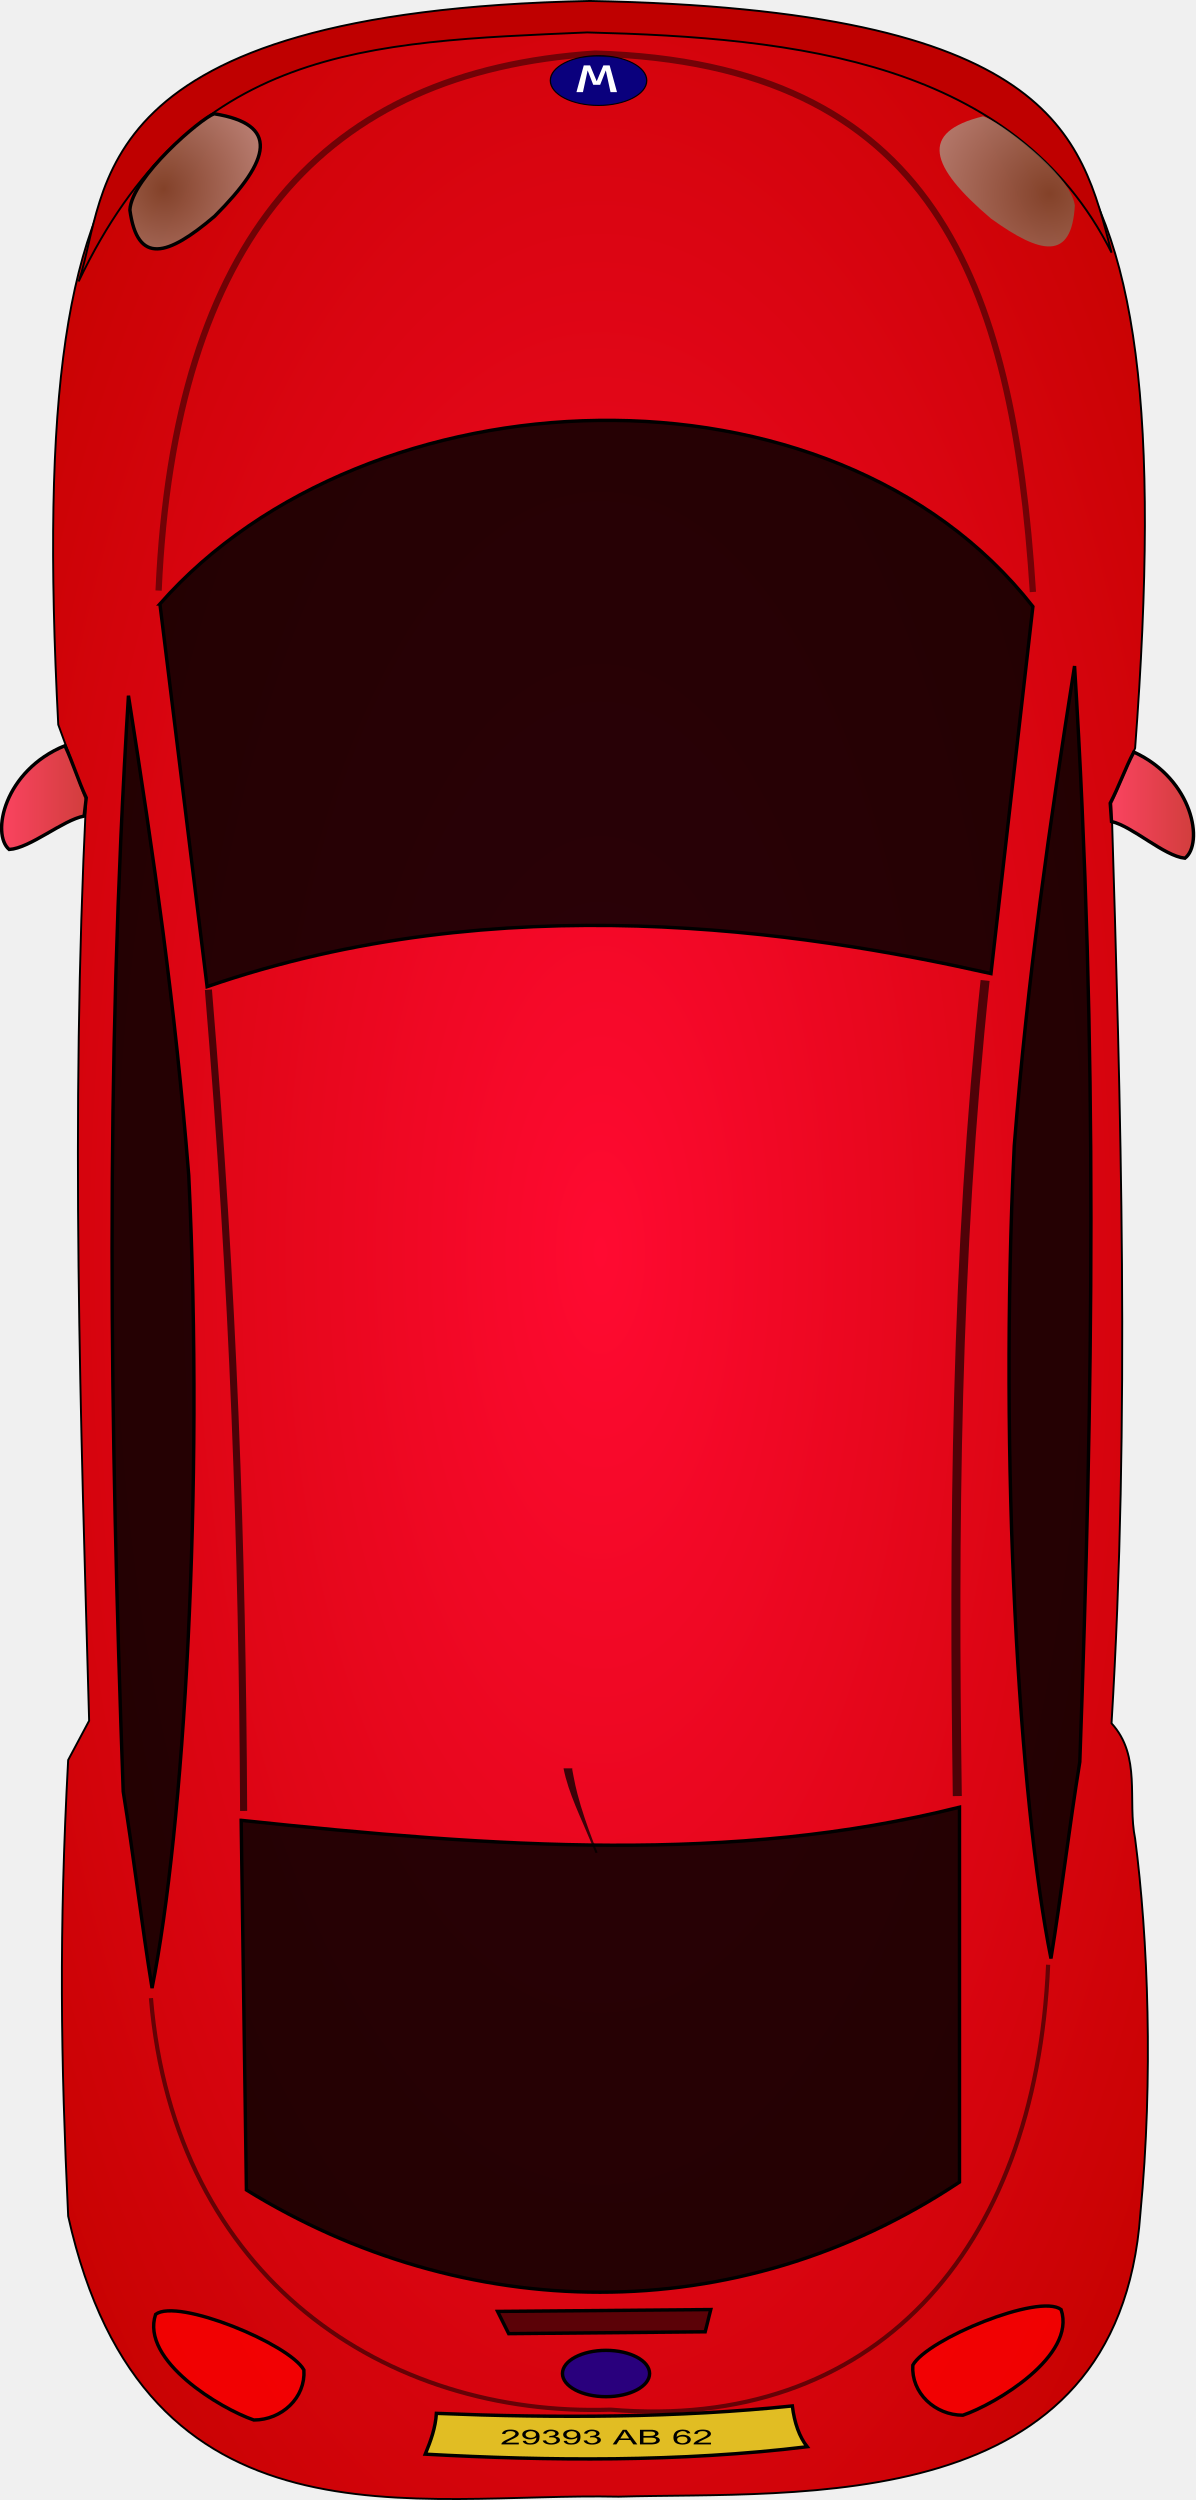
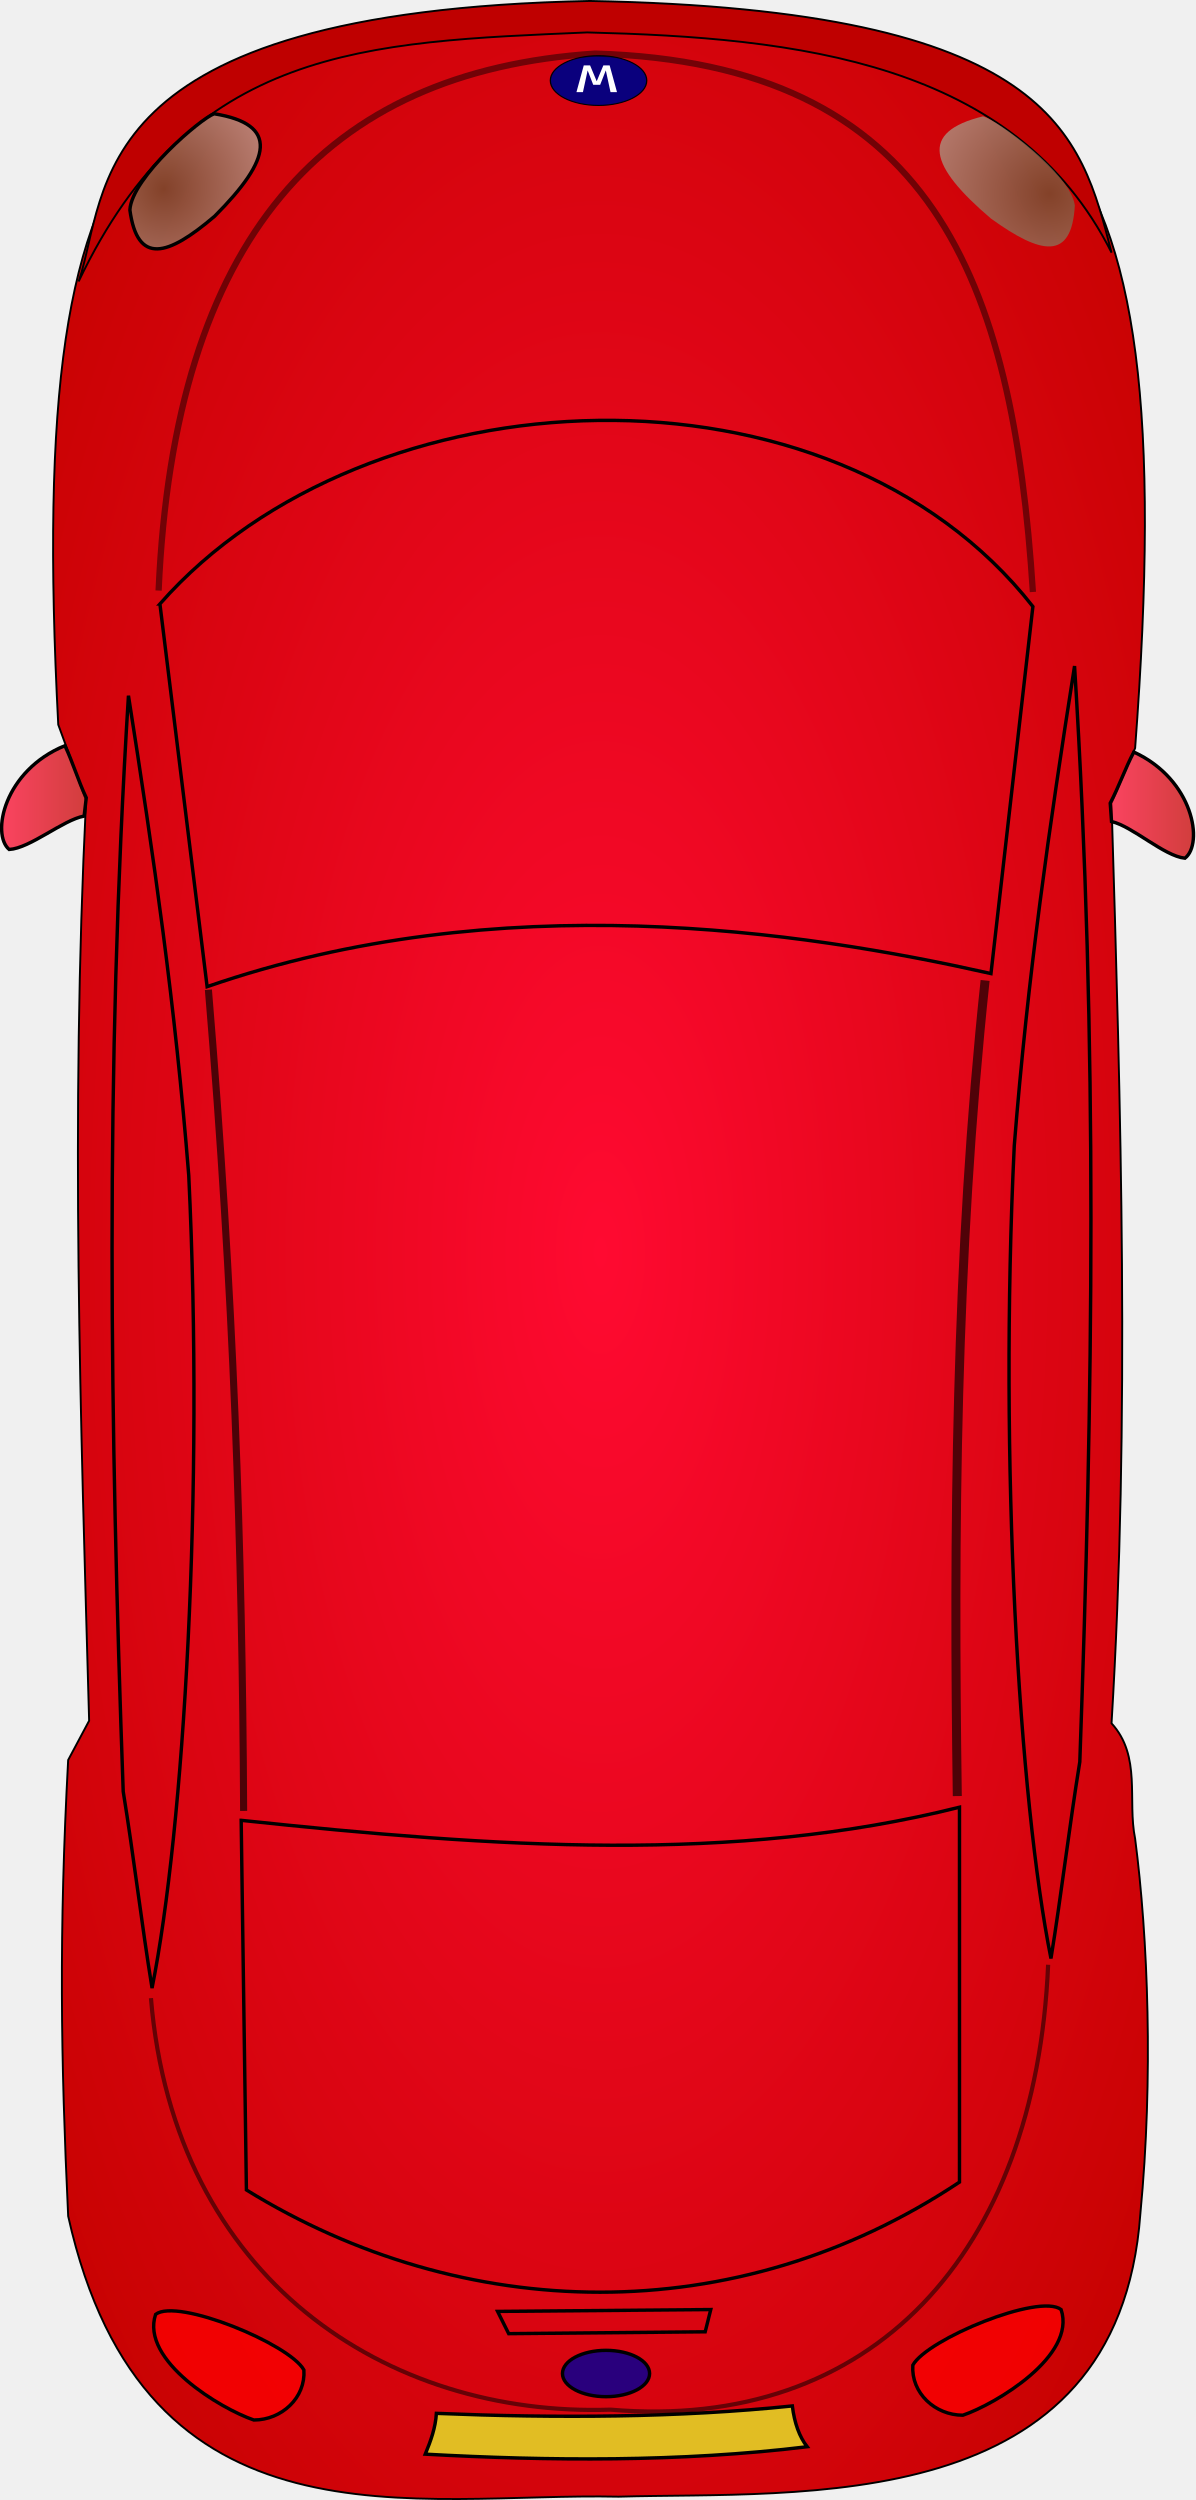
- <svg xmlns="http://www.w3.org/2000/svg" xmlns:xlink="http://www.w3.org/1999/xlink" id="svg1106" viewBox="0 0 464.05 970.73" version="1.0">
+ <svg xmlns="http://www.w3.org/2000/svg" xmlns:xlink="http://www.w3.org/1999/xlink" id="svg1106" viewBox="0 0 464.05 970.73" version="1.0" fill="none">
  <defs id="defs1108">
    <linearGradient id="linearGradient1257">
      <stop id="stop1258" stop-color="#ff0a31" offset="0" />
      <stop id="stop1259" stop-color="#c60200" offset="1" />
    </linearGradient>
    <linearGradient id="linearGradient1253">
      <stop id="stop1254" stop-color="#6b5635" offset="0" />
      <stop id="stop1255" stop-color="#fff" offset="1" />
    </linearGradient>
    <radialGradient id="radialGradient2569" fx="208.68" fy="107.57" xlink:href="#linearGradient1253" gradientUnits="userSpaceOnUse" cy="106.33" cx="209.53" gradientTransform="matrix(.98293 0 0 1.0174 -141.49 -36.096)" r="88.778" />
    <radialGradient id="radialGradient2572" fx="538.56" fy="113.43" xlink:href="#linearGradient1253" gradientUnits="userSpaceOnUse" cy="113.83" cx="537.79" gradientTransform="matrix(1.0195 0 0 .98091 -141.49 -36.096)" r="110.57" />
    <linearGradient id="linearGradient2575" y2="313.28" xlink:href="#linearGradient1257" gradientUnits="userSpaceOnUse" x2="193.83" gradientTransform="matrix(.90597 0 0 1.1038 -141.49 -36.096)" y1="313.28" x1="156.18" />
    <linearGradient id="linearGradient2578" y2="310.08" xlink:href="#linearGradient1257" gradientUnits="userSpaceOnUse" x2="681" gradientTransform="matrix(.8892 0 0 1.1246 -141.49 -36.096)" y1="310.08" x1="643.23" />
    <radialGradient id="radialGradient2584" xlink:href="#linearGradient1257" gradientUnits="userSpaceOnUse" cy="346.26" cx="565.16" gradientTransform="matrix(.66292 0 0 1.5085 -141.49 -36.096)" r="420.99" />
  </defs>
  <path id="path1228" d="m231.35 2.092c175.61 6.158 228.86 30.31 209.41 288.39-3.05 7.13-6.11 14.26-9.16 21.38 3.6 119.1 7.2 238.92 0 357.29 11.69 12.77 6.11 29.86 9.16 44.79 5 38.45 7.12 92.73 2.04 145.57-8.5 118.7-132.17 107.84-202.57 109.93-78.45-1.75-184.26 23.84-213.76-108.92-2.884-61.2-3.604-110.16-0.005-177.12 2.714-5.09 5.429-10.17 8.143-15.26-3.277-117.65-7.274-233.14-1.194-357.26-3.599-9.84-7.198-19.68-10.797-29.51-13.196-254.33 36.949-270.4 208.73-279.28z" fill-rule="evenodd" stroke="#000" stroke-width=".75" fill="url(#radialGradient2584)" />
  <path id="path1234" d="m431.6 98.096c-37.32-74.309-122.49-83.47-203.59-85.506-86.18 3.733-154.04 5.429-197.47 96.7 11.872-34.606 0.336-104.84 198.49-108.92 179.84 3.398 190.69 51.58 202.57 97.726z" fill-rule="evenodd" stroke="#000" stroke-width=".75" fill="#bf0000" />
  <path id="path1229" d="m62.092 234.5c80.418-91.28 260.59-99.08 338.97 1.02-5.43 47.5-10.86 95-16.28 142.51-73.97-16.63-190.7-34.27-304.36 5.09-6.113-49.54-12.22-99.08-18.328-148.62z" fill-rule="evenodd" fill-opacity=".831" stroke="#000" stroke-width="1pt" />
  <path id="path1230" d="m93.648 706.82c99.082 10.52 191.03 16.96 278.91-5.09v145.56c-87.2 58.02-192.73 54.97-276.88 3.05-0.675-47.84-1.353-95.68-2.032-143.52z" fill-rule="evenodd" fill-opacity=".831" stroke="#000" stroke-width="1pt" />
  <path id="path1232" d="m440.25 292.01c23.24 10.69 27.15 35.63 19.85 41.23-8.14-0.85-20.36-12.39-28.5-14.25-0.17-2.38-0.34-4.75-0.51-7.13 3.39-6.45 5.77-13.4 9.16-19.85z" fill-rule="evenodd" fill-opacity=".75" stroke="#000" stroke-width="1pt" fill="url(#linearGradient2578)" />
  <path id="path1233" d="m25.21 289.54c-23.691 9.66-28.686 34.4-21.645 40.31 8.173-0.49 20.884-11.47 29.102-12.98 0.274-2.37 0.548-4.73 0.822-7.1-3.106-6.59-5.173-13.64-8.279-20.23z" fill-rule="evenodd" fill-opacity=".75" stroke="#000" stroke-width="1pt" fill="url(#linearGradient2575)" />
  <path id="path1235" d="m381.72 45.164c-24.94 6.107-20.87 19.34 3.06 39.699 19.51 14.081 31.38 16.457 32.57-5.09-1.7-12.554-30.37-33.252-35.63-34.609z" fill-opacity=".75" fill="url(#radialGradient2572)" fill-rule="evenodd" />
  <path id="path1236" d="m83.154 44.172c25.346 4.076 22.356 17.594 0.157 39.816-18.311 15.608-29.957 18.932-32.878-2.447 0.679-12.65 27.588-35.593 32.721-37.369z" fill-rule="evenodd" fill-opacity=".75" stroke="#000" stroke-width="1pt" fill="url(#radialGradient2569)" />
  <path id="path1237" d="m49.877 270.13c-9.161 147.26-7.125 283.32-2.036 425.49 4.072 25.11 7.126 51.24 11.197 76.34 12.385-61.92 20.189-192.55 14.251-315.55-5.259-66.17-13.572-123.68-23.412-186.28z" fill-rule="evenodd" fill-opacity=".831" stroke="#000" stroke-width="1pt" />
  <path id="path1238" d="m417.24 258.62c9.16 147.26 7.13 283.32 2.04 425.49-4.08 25.11-7.13 51.24-11.2 76.35-12.39-61.93-20.19-192.56-14.25-315.56 5.26-66.16 13.57-123.68 23.41-186.28z" fill-rule="evenodd" fill-opacity=".831" stroke="#000" stroke-width="1pt" />
  <path id="path1239" d="m193.21 897.5l82.77-0.72-2.16 8.64-76.3 0.72-4.31-8.64z" fill-rule="evenodd" fill-opacity=".581" stroke="#000" stroke-width="1pt" />
  <path id="path1241" d="m395.16 965.63a16.915 8.997 0 1 1 -33.83 0 16.915 8.997 0 1 1 33.83 0z" fill-rule="evenodd" transform="translate(-142.93 -44.013)" stroke="#000" stroke-width="1pt" fill="#29007d" />
  <path id="path1242" d="m354.44 918.38c5.52-10.08 49.18-28.08 57.58-21.6 6 18-25.43 36.71-38.15 41.03-10.8 0-20.15-8.64-19.43-19.43z" fill-rule="evenodd" fill-opacity=".718" stroke="#000" stroke-width="1pt" fill="#f00" />
  <path id="path1243" d="m118 920.24c-5.52-10.08-49.183-28.07-57.58-21.59-5.999 17.99 25.432 36.71 38.148 41.02 10.792 0 20.152-8.63 19.432-19.43z" fill-rule="evenodd" fill-opacity=".718" stroke="#000" stroke-width="1pt" fill="#f00" />
  <path id="path1244" d="m382.51 380.7c-11.52 107.97-12.24 214.49-10.8 316.7" stroke-opacity=".645" stroke="#000" stroke-width="3.5" fill="none" />
  <path id="path1245" d="m80.92 384.3c9.837 117.8 13.196 217.61 13.676 318.86" stroke-opacity=".661" stroke="#000" stroke-width="2.75" fill="none" />
  <path id="path1250" d="m222.3 686.63c-0.46-1.01 0.24 2.22 0.44 3.31 0.4 2.18 0.89 4.33 1.44 6.47 1.64 6.36 3.81 12.52 6.14 18.64 0.57 1.44 1.15 2.88 1.73 4.31l-0.83 0.16c-0.6-1.44-1.2-2.87-1.79-4.3-3.68-9.03-8.73-18.93-10.62-28.59h3.49z" fill-opacity=".75" />
  <path id="path1251" d="m169.45 937.09c-0.36 5.64-2.16 10.56-4.32 15.84 47.63 2.63 99.21 3.11 148.28-2.88-3-3.84-4.92-9.12-5.76-15.84-43.91 4.56-91.41 4.8-138.2 2.88z" fill-rule="evenodd" stroke="#000" stroke-width="1pt" fill="#e1bd23" />
  <path id="path1271" d="m393.72 74.536a18.714 11.157 0 1 1 -37.43 0 18.714 11.157 0 1 1 37.43 0z" fill-rule="evenodd" transform="matrix(1 0 0 .86614 -142.6 -33.28)" stroke="#000" stroke-width=".5" fill="#0a007d" />
  <path id="text1272" d="m165.31-48.445h1.86l1.35 11.427 1.6-7.561h1.99l1.62 7.58 1.35-11.446h1.86l-2.11 14.077h-1.8l-1.91-8.363-1.9 8.363h-1.81l-2.1-14.077z" fill="#fff" transform="scale(1.354 -.73854)" />
  <path id="path1276" d="m61.583 229.32c6.108-136.88 64.127-201.57 169.49-208.52 130.97 3.917 162.19 87.5 169.99 209.06" stroke-opacity=".468" stroke="#000" stroke-width="2.434" fill="none" />
  <path id="text1278" d="m150.49 1269.6v0.9h-5.05c0-0.2 0.03-0.4 0.11-0.7 0.13-0.3 0.34-0.6 0.62-1 0.28-0.3 0.69-0.7 1.23-1.1 0.83-0.7 1.39-1.2 1.68-1.6s0.43-0.8 0.43-1.2c0-0.3-0.13-0.7-0.39-0.9-0.27-0.3-0.62-0.4-1.04-0.4-0.45 0-0.81 0.1-1.08 0.4-0.28 0.3-0.41 0.7-0.42 1.1l-0.96-0.1c0.07-0.7 0.32-1.2 0.75-1.6s1-0.6 1.73-0.6 1.31 0.2 1.74 0.6c0.42 0.5 0.64 1 0.64 1.6 0 0.3-0.07 0.6-0.19 0.9-0.13 0.3-0.33 0.6-0.62 0.9s-0.77 0.8-1.45 1.3c-0.56 0.5-0.92 0.8-1.08 1s-0.29 0.3-0.39 0.5h3.74zm1.15-0.9l0.9-0.1c0.07 0.5 0.22 0.8 0.44 1 0.21 0.2 0.49 0.3 0.82 0.3 0.29 0 0.54-0.1 0.76-0.2 0.22-0.2 0.39-0.3 0.53-0.6 0.14-0.2 0.26-0.5 0.35-0.9 0.1-0.3 0.14-0.7 0.14-1.1v-0.2c-0.19 0.3-0.45 0.5-0.77 0.7s-0.68 0.3-1.05 0.3c-0.64 0-1.17-0.2-1.61-0.7-0.43-0.4-0.65-1-0.65-1.8s0.23-1.4 0.68-1.9c0.46-0.4 1.03-0.7 1.72-0.7 0.49 0 0.95 0.2 1.36 0.4 0.41 0.3 0.72 0.7 0.93 1.2 0.22 0.5 0.32 1.2 0.32 2.1 0 1-0.1 1.8-0.31 2.4-0.22 0.5-0.53 1-0.95 1.3s-0.91 0.4-1.47 0.4c-0.6 0-1.08-0.1-1.46-0.5-0.38-0.3-0.61-0.8-0.68-1.4zm3.83-3.3c0-0.6-0.14-1-0.43-1.3-0.28-0.3-0.63-0.5-1.03-0.5-0.42 0-0.78 0.2-1.09 0.5-0.31 0.4-0.46 0.8-0.46 1.3s0.15 0.9 0.44 1.2 0.65 0.5 1.08 0.5c0.44 0 0.79-0.2 1.07-0.5s0.42-0.7 0.42-1.2zm1.97 3.1l0.93-0.1c0.11 0.5 0.29 0.9 0.55 1.1s0.57 0.4 0.95 0.4c0.44 0 0.81-0.2 1.11-0.5 0.31-0.3 0.46-0.7 0.46-1.1 0-0.5-0.14-0.8-0.42-1.1-0.29-0.3-0.64-0.4-1.08-0.4-0.17 0-0.39 0-0.66 0.1l0.11-0.8h0.15c0.4 0 0.76-0.1 1.07-0.3 0.32-0.2 0.48-0.6 0.48-1 0-0.3-0.11-0.6-0.35-0.9-0.23-0.2-0.53-0.3-0.9-0.3-0.36 0-0.66 0.1-0.91 0.4-0.24 0.2-0.4 0.5-0.46 1l-0.94-0.2c0.11-0.6 0.37-1.1 0.78-1.4 0.41-0.4 0.91-0.6 1.51-0.6 0.42 0 0.8 0.1 1.15 0.3s0.62 0.4 0.81 0.7c0.18 0.3 0.28 0.7 0.28 1s-0.09 0.6-0.27 0.9-0.44 0.5-0.78 0.7c0.45 0.1 0.8 0.3 1.05 0.6s0.37 0.8 0.37 1.2c0 0.7-0.24 1.3-0.73 1.7-0.48 0.5-1.1 0.7-1.84 0.7-0.67 0-1.23-0.2-1.67-0.6s-0.69-0.9-0.75-1.5zm6.06 0.2l0.9-0.1c0.08 0.5 0.23 0.8 0.44 1 0.22 0.2 0.49 0.3 0.83 0.3 0.29 0 0.54-0.1 0.76-0.2 0.21-0.2 0.39-0.3 0.53-0.6 0.14-0.2 0.25-0.5 0.35-0.9 0.09-0.3 0.14-0.7 0.14-1.1 0 0 0-0.1-0.01-0.2-0.18 0.3-0.44 0.5-0.76 0.7-0.33 0.2-0.68 0.3-1.06 0.3-0.63 0-1.16-0.2-1.6-0.7-0.44-0.4-0.66-1-0.66-1.8s0.23-1.4 0.69-1.9c0.45-0.4 1.02-0.7 1.71-0.7 0.5 0 0.95 0.2 1.36 0.4 0.41 0.3 0.73 0.7 0.94 1.2s0.32 1.2 0.32 2.1c0 1-0.11 1.8-0.32 2.4-0.21 0.5-0.52 1-0.94 1.3s-0.91 0.4-1.47 0.4c-0.6 0-1.09-0.1-1.46-0.5-0.38-0.3-0.61-0.8-0.69-1.4zm3.84-3.3c0-0.6-0.14-1-0.43-1.3s-0.63-0.5-1.03-0.5c-0.42 0-0.78 0.2-1.09 0.5-0.31 0.4-0.46 0.8-0.46 1.3s0.14 0.9 0.44 1.2c0.29 0.3 0.65 0.5 1.08 0.5s0.79-0.2 1.07-0.5 0.42-0.7 0.42-1.2zm1.96 3.1l0.94-0.1c0.11 0.5 0.29 0.9 0.55 1.1s0.57 0.4 0.94 0.4c0.44 0 0.81-0.2 1.12-0.5 0.3-0.3 0.45-0.7 0.45-1.1 0-0.5-0.14-0.8-0.42-1.1s-0.64-0.4-1.07-0.4c-0.18 0-0.4 0-0.66 0.1l0.1-0.8h0.15c0.4 0 0.76-0.1 1.08-0.3s0.48-0.6 0.48-1c0-0.3-0.12-0.6-0.35-0.9-0.23-0.2-0.53-0.3-0.9-0.3-0.36 0-0.67 0.1-0.91 0.4-0.24 0.2-0.4 0.5-0.47 1l-0.94-0.2c0.12-0.6 0.38-1.1 0.79-1.4 0.4-0.4 0.91-0.6 1.51-0.6 0.42 0 0.8 0.1 1.15 0.3s0.62 0.4 0.8 0.7c0.19 0.3 0.28 0.7 0.28 1s-0.09 0.6-0.26 0.9c-0.18 0.3-0.44 0.5-0.79 0.7 0.45 0.1 0.8 0.3 1.05 0.6s0.38 0.8 0.38 1.2c0 0.7-0.25 1.3-0.73 1.7-0.49 0.5-1.1 0.7-1.84 0.7-0.67 0-1.23-0.2-1.67-0.6s-0.7-0.9-0.76-1.5zm8.43 2l2.93-7.6h1.08l3.13 7.6h-1.15l-0.89-2.3h-3.19l-0.84 2.3h-1.07zm2.2-3.1h2.58l-0.79-2.1c-0.24-0.7-0.43-1.2-0.54-1.6-0.1 0.5-0.24 0.9-0.41 1.4l-0.84 2.3zm5.71 3.1v-7.6h2.86c0.59 0 1.06 0 1.41 0.2s0.63 0.4 0.82 0.7c0.2 0.3 0.3 0.7 0.3 1s-0.08 0.7-0.26 0.9c-0.18 0.3-0.45 0.6-0.8 0.7 0.46 0.2 0.81 0.4 1.06 0.7 0.25 0.4 0.37 0.7 0.37 1.2 0 0.3-0.07 0.7-0.22 1s-0.34 0.5-0.56 0.7-0.5 0.3-0.84 0.4c-0.33 0.1-0.74 0.1-1.23 0.1h-2.91zm1.01-4.4h1.65c0.45 0 0.77-0.1 0.96-0.1 0.26-0.1 0.45-0.2 0.58-0.4s0.2-0.4 0.2-0.7c0-0.2-0.06-0.4-0.18-0.6s-0.3-0.4-0.52-0.4c-0.23-0.1-0.62-0.1-1.16-0.1h-1.53v2.3zm0 3.5h2.59c0.23-0.1 0.43-0.2 0.58-0.2 0.16-0.1 0.29-0.3 0.39-0.5s0.15-0.4 0.15-0.6c0-0.3-0.08-0.5-0.22-0.8-0.15-0.2-0.35-0.3-0.61-0.4s-0.63-0.1-1.11-0.1h-1.77v2.6zm13.59-4.9l-0.93 0.1c-0.08-0.4-0.2-0.6-0.36-0.8-0.25-0.3-0.56-0.4-0.93-0.4-0.3 0-0.56 0.1-0.79 0.3-0.29 0.2-0.53 0.5-0.7 0.9s-0.25 1-0.26 1.8c0.22-0.4 0.5-0.6 0.83-0.8 0.32-0.2 0.66-0.3 1.02-0.3 0.63 0 1.16 0.3 1.6 0.7 0.44 0.5 0.66 1.1 0.66 1.8 0 0.5-0.11 0.9-0.31 1.4-0.21 0.4-0.49 0.7-0.85 0.9-0.37 0.2-0.78 0.3-1.23 0.3-0.78 0-1.42-0.3-1.91-0.8-0.5-0.6-0.74-1.6-0.74-2.9 0-1.4 0.27-2.5 0.81-3.2 0.48-0.6 1.12-0.9 1.93-0.9 0.6 0 1.09 0.2 1.47 0.5 0.38 0.4 0.61 0.8 0.69 1.4zm-3.82 3.3c0 0.3 0.06 0.7 0.2 1 0.14 0.2 0.33 0.5 0.58 0.6 0.24 0.2 0.5 0.3 0.77 0.3 0.4 0 0.74-0.2 1.02-0.5 0.29-0.3 0.43-0.8 0.43-1.3s-0.14-1-0.42-1.3-0.64-0.4-1.07-0.4c-0.42 0-0.78 0.1-1.07 0.4-0.3 0.3-0.44 0.7-0.44 1.2zm9.82 1.6v0.9h-5.05c0-0.2 0.03-0.4 0.11-0.7 0.13-0.3 0.34-0.6 0.62-1 0.28-0.3 0.69-0.7 1.22-1.1 0.83-0.7 1.39-1.2 1.69-1.6 0.29-0.4 0.43-0.8 0.43-1.2 0-0.3-0.13-0.7-0.4-0.9-0.26-0.3-0.61-0.4-1.03-0.4-0.46 0-0.82 0.1-1.09 0.4s-0.4 0.7-0.41 1.1l-0.96-0.1c0.07-0.7 0.31-1.2 0.74-1.6s1.01-0.6 1.74-0.6 1.31 0.2 1.74 0.6c0.42 0.5 0.64 1 0.64 1.6 0 0.3-0.07 0.6-0.19 0.9-0.13 0.3-0.33 0.6-0.62 0.9s-0.78 0.8-1.45 1.3c-0.56 0.5-0.92 0.8-1.08 1s-0.29 0.3-0.4 0.5h3.75z" transform="scale(1.3386 .74706)" />
  <path id="path1281" d="m406.98 762.9c-4.8 112.29-68.62 181.39-169.87 172.75-86.85 2.88-169.39-50.38-178.5-159.79" stroke-opacity=".524" stroke="#000" stroke-width="1.625" fill="none" />
</svg>
